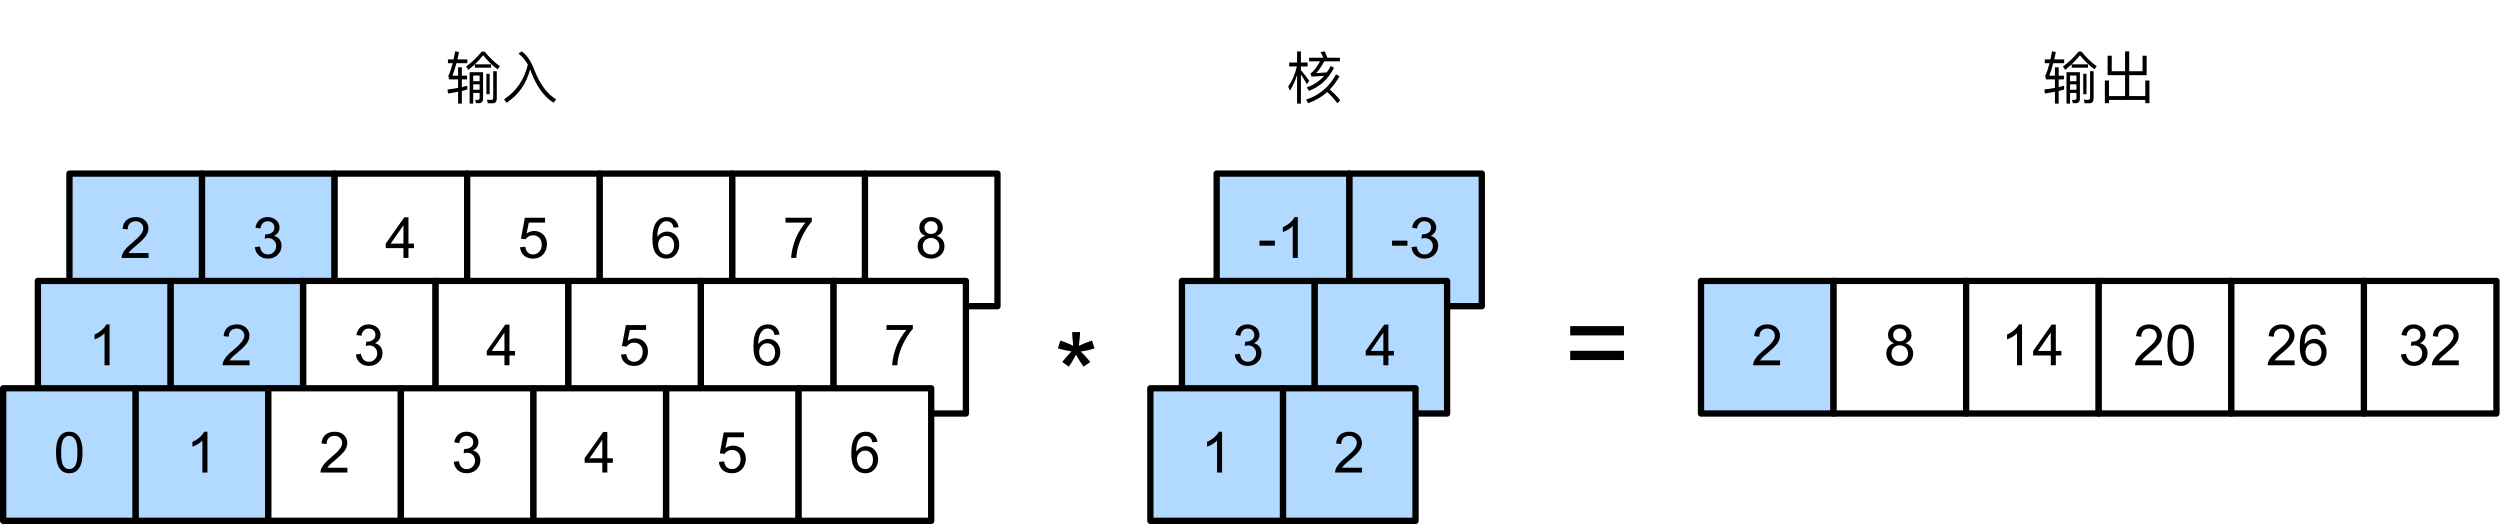
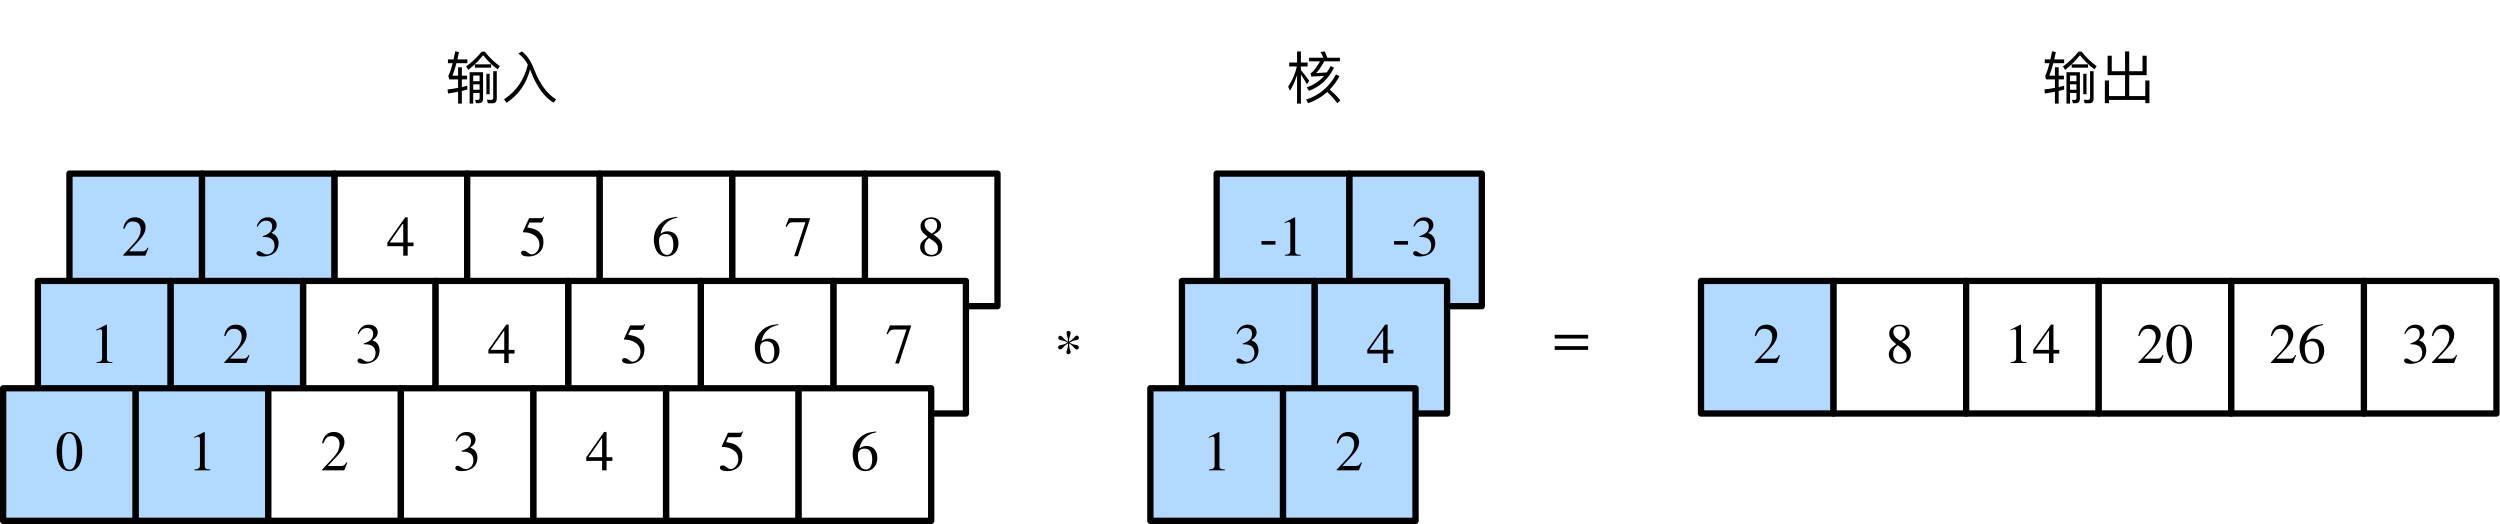
<svg xmlns="http://www.w3.org/2000/svg" xmlns:xlink="http://www.w3.org/1999/xlink" width="396pt" height="83pt" viewBox="0 0 396 83" version="1.1">
  <defs>
    <g>
      <symbol overflow="visible" id="glyph0-0">
-         <path style="stroke:none;" d="M 1.125 0 L 1.125 -5.625 L 5.625 -5.625 L 5.625 0 Z M 1.266 -0.141 L 5.484 -0.141 L 5.484 -5.484 L 1.266 -5.484 Z M 1.266 -0.141 " />
+         <path style="stroke:none;" d="" />
      </symbol>
      <symbol overflow="visible" id="glyph0-1">
-         <path style="stroke:none;" d="M 0.281 -1.938 L 0.281 -2.734 L 2.719 -2.734 L 2.719 -1.938 Z M 0.281 -1.938 " />
+         <path style="stroke:none;" d="M 2.562 -1.75 L 2.562 -2.312 L 0.344 -2.312 L 0.344 -1.75 Z M 2.562 -1.75 " />
      </symbol>
      <symbol overflow="visible" id="glyph0-2">
-         <path style="stroke:none;" d="M 0.375 -1.703 L 1.172 -1.812 C 1.266 -1.363 1.414 -1.039 1.625 -0.844 C 1.844 -0.645 2.113 -0.547 2.438 -0.547 C 2.801 -0.547 3.109 -0.672 3.359 -0.922 C 3.617 -1.18 3.75 -1.504 3.75 -1.891 C 3.75 -2.254 3.629 -2.551 3.391 -2.781 C 3.16 -3.02 2.863 -3.141 2.5 -3.141 C 2.344 -3.141 2.156 -3.109 1.938 -3.047 L 2.031 -3.75 C 2.082 -3.738 2.125 -3.734 2.156 -3.734 C 2.488 -3.734 2.789 -3.82 3.062 -4 C 3.332 -4.176 3.469 -4.445 3.469 -4.812 C 3.469 -5.102 3.367 -5.344 3.172 -5.531 C 2.973 -5.719 2.719 -5.812 2.406 -5.812 C 2.102 -5.812 1.848 -5.711 1.641 -5.516 C 1.441 -5.328 1.312 -5.039 1.25 -4.656 L 0.453 -4.797 C 0.555 -5.328 0.773 -5.738 1.109 -6.031 C 1.453 -6.32 1.879 -6.469 2.391 -6.469 C 2.742 -6.469 3.066 -6.391 3.359 -6.234 C 3.66 -6.086 3.891 -5.883 4.047 -5.625 C 4.203 -5.363 4.281 -5.086 4.281 -4.797 C 4.281 -4.516 4.203 -4.258 4.047 -4.031 C 3.898 -3.801 3.68 -3.617 3.391 -3.484 C 3.773 -3.398 4.07 -3.219 4.281 -2.938 C 4.488 -2.664 4.594 -2.32 4.594 -1.906 C 4.594 -1.344 4.383 -0.863 3.969 -0.469 C 3.562 -0.082 3.047 0.109 2.422 0.109 C 1.859 0.109 1.391 -0.055 1.016 -0.391 C 0.641 -0.723 0.426 -1.16 0.375 -1.703 Z M 0.375 -1.703 " />
+         <path style="stroke:none;" d="M 0.547 -4.594 C 0.922 -5.25 1.328 -5.547 1.891 -5.547 C 2.484 -5.547 2.859 -5.234 2.859 -4.625 C 2.859 -4.078 2.578 -3.672 2.141 -3.422 C 1.953 -3.312 1.719 -3.219 1.375 -3.094 L 1.375 -2.969 C 1.891 -2.969 2.094 -2.938 2.297 -2.875 C 2.922 -2.703 3.234 -2.266 3.234 -1.578 C 3.234 -0.812 2.734 -0.203 2.062 -0.203 C 1.812 -0.203 1.625 -0.25 1.281 -0.484 C 1.031 -0.656 0.891 -0.719 0.734 -0.719 C 0.531 -0.719 0.375 -0.578 0.375 -0.391 C 0.375 -0.062 0.719 0.125 1.375 0.125 C 2.172 0.125 3.031 -0.141 3.469 -0.719 C 3.719 -1.047 3.875 -1.5 3.875 -1.969 C 3.875 -2.438 3.734 -2.859 3.484 -3.125 C 3.297 -3.328 3.125 -3.438 2.734 -3.609 C 3.344 -3.969 3.578 -4.422 3.578 -4.844 C 3.578 -5.594 3 -6.078 2.172 -6.078 C 1.234 -6.078 0.672 -5.484 0.406 -4.625 Z M 0.547 -4.594 " />
      </symbol>
      <symbol overflow="visible" id="glyph0-3">
-         <path style="stroke:none;" d="M 3.359 0 L 2.562 0 L 2.562 -5.047 C 2.375 -4.859 2.125 -4.672 1.812 -4.484 C 1.5 -4.305 1.223 -4.176 0.984 -4.094 L 0.984 -4.859 C 1.422 -5.055 1.805 -5.301 2.141 -5.594 C 2.473 -5.895 2.707 -6.188 2.844 -6.469 L 3.359 -6.469 Z M 3.359 0 " />
+         <path style="stroke:none;" d="M 3.547 0 L 3.547 -0.141 C 2.875 -0.141 2.688 -0.297 2.688 -0.688 L 2.688 -6.062 L 2.609 -6.078 L 1 -5.266 L 1 -5.141 L 1.234 -5.234 C 1.406 -5.297 1.562 -5.344 1.641 -5.344 C 1.844 -5.344 1.922 -5.203 1.922 -4.891 L 1.922 -0.859 C 1.922 -0.359 1.734 -0.172 1.062 -0.141 L 1.062 0 Z M 3.547 0 " />
      </symbol>
      <symbol overflow="visible" id="glyph0-4">
-         <path style="stroke:none;" d="M 4.531 -0.766 L 4.531 0 L 0.266 0 C 0.266 -0.188 0.297 -0.367 0.359 -0.547 C 0.473 -0.836 0.648 -1.125 0.891 -1.406 C 1.129 -1.688 1.473 -2.008 1.922 -2.375 C 2.617 -2.957 3.086 -3.414 3.328 -3.75 C 3.578 -4.082 3.703 -4.398 3.703 -4.703 C 3.703 -5.016 3.586 -5.273 3.359 -5.484 C 3.141 -5.703 2.852 -5.812 2.5 -5.812 C 2.113 -5.812 1.805 -5.695 1.578 -5.469 C 1.348 -5.238 1.234 -4.922 1.234 -4.516 L 0.422 -4.609 C 0.473 -5.211 0.68 -5.672 1.047 -5.984 C 1.41 -6.305 1.898 -6.469 2.516 -6.469 C 3.129 -6.469 3.613 -6.297 3.969 -5.953 C 4.332 -5.609 4.516 -5.188 4.516 -4.688 C 4.516 -4.426 4.461 -4.172 4.359 -3.922 C 4.254 -3.672 4.078 -3.406 3.828 -3.125 C 3.586 -2.852 3.188 -2.477 2.625 -2 C 2.145 -1.602 1.836 -1.332 1.703 -1.188 C 1.566 -1.039 1.457 -0.898 1.375 -0.766 Z M 4.531 -0.766 " />
+         <path style="stroke:none;" d="M 4.266 -1.234 L 4.141 -1.281 C 3.844 -0.781 3.656 -0.688 3.281 -0.688 L 1.172 -0.688 L 2.656 -2.266 C 3.453 -3.109 3.812 -3.781 3.812 -4.5 C 3.812 -5.391 3.156 -6.078 2.141 -6.078 C 1.031 -6.078 0.453 -5.344 0.266 -4.297 L 0.453 -4.25 C 0.812 -5.125 1.141 -5.422 1.781 -5.422 C 2.547 -5.422 3.031 -4.969 3.031 -4.156 C 3.031 -3.391 2.703 -2.703 1.859 -1.812 L 0.266 -0.109 L 0.266 0 L 3.781 0 Z M 4.266 -1.234 " />
      </symbol>
      <symbol overflow="visible" id="glyph0-5">
-         <path style="stroke:none;" d="M 2.906 0 L 2.906 -1.547 L 0.109 -1.547 L 0.109 -2.266 L 3.047 -6.438 L 3.703 -6.438 L 3.703 -2.266 L 4.578 -2.266 L 4.578 -1.547 L 3.703 -1.547 L 3.703 0 Z M 2.906 -2.266 L 2.906 -5.172 L 0.891 -2.266 Z M 2.906 -2.266 " />
+         <path style="stroke:none;" d="M 4.25 -1.5 L 4.25 -2.078 L 3.328 -2.078 L 3.328 -6.078 L 2.938 -6.078 L 0.109 -2.078 L 0.109 -1.5 L 2.625 -1.5 L 2.625 0 L 3.328 0 L 3.328 -1.5 Z M 2.625 -2.078 L 0.469 -2.078 L 2.625 -5.172 Z M 2.625 -2.078 " />
      </symbol>
      <symbol overflow="visible" id="glyph0-6">
-         <path style="stroke:none;" d="M 0.375 -1.688 L 1.203 -1.766 C 1.266 -1.359 1.406 -1.051 1.625 -0.844 C 1.852 -0.645 2.125 -0.547 2.438 -0.547 C 2.82 -0.547 3.145 -0.688 3.406 -0.969 C 3.676 -1.258 3.812 -1.641 3.812 -2.109 C 3.812 -2.566 3.68 -2.926 3.422 -3.188 C 3.172 -3.445 2.844 -3.578 2.438 -3.578 C 2.176 -3.578 1.941 -3.516 1.734 -3.391 C 1.535 -3.273 1.375 -3.129 1.25 -2.953 L 0.516 -3.047 L 1.141 -6.359 L 4.344 -6.359 L 4.344 -5.594 L 1.766 -5.594 L 1.422 -3.875 C 1.805 -4.133 2.211 -4.266 2.641 -4.266 C 3.203 -4.266 3.676 -4.07 4.062 -3.688 C 4.445 -3.301 4.641 -2.801 4.641 -2.188 C 4.641 -1.602 4.473 -1.098 4.141 -0.672 C 3.723 -0.148 3.156 0.109 2.438 0.109 C 1.852 0.109 1.375 -0.051 1 -0.375 C 0.633 -0.707 0.426 -1.145 0.375 -1.688 Z M 0.375 -1.688 " />
+         <path style="stroke:none;" d="M 3.938 -6.125 L 3.859 -6.188 C 3.719 -6 3.641 -5.953 3.422 -5.953 L 1.562 -5.953 L 0.578 -3.828 C 0.578 -3.828 0.578 -3.797 0.578 -3.781 C 0.578 -3.719 0.609 -3.703 0.688 -3.703 C 1.547 -3.703 2.172 -3.422 2.594 -3.078 C 3 -2.75 3.203 -2.297 3.203 -1.734 C 3.203 -0.953 2.625 -0.203 1.984 -0.203 C 1.812 -0.203 1.609 -0.281 1.344 -0.5 C 1.062 -0.734 0.891 -0.781 0.688 -0.781 C 0.438 -0.781 0.281 -0.656 0.281 -0.438 C 0.281 -0.094 0.75 0.125 1.422 0.125 C 2.031 0.125 2.531 -0.016 2.953 -0.312 C 3.562 -0.766 3.828 -1.328 3.828 -2.188 C 3.828 -2.656 3.75 -3 3.516 -3.328 C 3 -4.047 2.562 -4.234 1.266 -4.484 L 1.625 -5.25 L 3.375 -5.25 C 3.516 -5.25 3.594 -5.297 3.625 -5.359 Z M 3.938 -6.125 " />
      </symbol>
      <symbol overflow="visible" id="glyph0-7">
-         <path style="stroke:none;" d="M 1.594 -3.5 C 1.258 -3.613 1.016 -3.781 0.859 -4 C 0.703 -4.227 0.625 -4.5 0.625 -4.812 C 0.625 -5.281 0.789 -5.672 1.125 -5.984 C 1.469 -6.305 1.914 -6.469 2.469 -6.469 C 3.031 -6.469 3.484 -6.301 3.828 -5.969 C 4.172 -5.645 4.344 -5.25 4.344 -4.781 C 4.344 -4.488 4.266 -4.227 4.109 -4 C 3.953 -3.781 3.711 -3.613 3.391 -3.5 C 3.785 -3.363 4.086 -3.148 4.297 -2.859 C 4.504 -2.578 4.609 -2.238 4.609 -1.844 C 4.609 -1.289 4.41 -0.828 4.016 -0.453 C 3.629 -0.078 3.117 0.109 2.484 0.109 C 1.848 0.109 1.332 -0.078 0.938 -0.453 C 0.551 -0.828 0.359 -1.297 0.359 -1.859 C 0.359 -2.273 0.461 -2.625 0.672 -2.906 C 0.891 -3.195 1.195 -3.395 1.594 -3.5 Z M 1.438 -4.828 C 1.438 -4.523 1.531 -4.273 1.719 -4.078 C 1.914 -3.891 2.172 -3.797 2.484 -3.797 C 2.797 -3.797 3.047 -3.891 3.234 -4.078 C 3.43 -4.273 3.531 -4.516 3.531 -4.797 C 3.531 -5.078 3.43 -5.316 3.234 -5.516 C 3.035 -5.711 2.785 -5.812 2.484 -5.812 C 2.18 -5.812 1.93 -5.711 1.734 -5.516 C 1.535 -5.328 1.438 -5.098 1.438 -4.828 Z M 1.172 -1.859 C 1.172 -1.629 1.223 -1.41 1.328 -1.203 C 1.441 -0.992 1.602 -0.832 1.812 -0.719 C 2.02 -0.602 2.25 -0.547 2.5 -0.547 C 2.875 -0.547 3.18 -0.664 3.422 -0.906 C 3.672 -1.145 3.797 -1.453 3.797 -1.828 C 3.797 -2.211 3.672 -2.531 3.422 -2.781 C 3.172 -3.031 2.852 -3.156 2.469 -3.156 C 2.094 -3.156 1.781 -3.031 1.531 -2.781 C 1.289 -2.531 1.172 -2.223 1.172 -1.859 Z M 1.172 -1.859 " />
+         <path style="stroke:none;" d="M 4 -1.391 C 4 -2.109 3.719 -2.594 2.609 -3.344 C 3.5 -3.812 3.812 -4.125 3.812 -4.797 C 3.812 -5.5 3.188 -6.078 2.297 -6.078 C 1.312 -6.078 0.562 -5.547 0.562 -4.688 C 0.562 -4.094 0.75 -3.75 1.672 -2.984 C 0.719 -2.312 0.5 -1.969 0.5 -1.344 C 0.5 -0.5 1.219 0.125 2.234 0.125 C 3.312 0.125 4 -0.469 4 -1.391 Z M 3.188 -4.797 C 3.188 -4.234 2.969 -3.859 2.344 -3.5 C 1.562 -3.969 1.219 -4.391 1.219 -4.938 C 1.219 -5.5 1.609 -5.828 2.219 -5.828 C 2.828 -5.828 3.188 -5.422 3.188 -4.797 Z M 2.438 -2.453 C 3.047 -2.031 3.328 -1.672 3.328 -1.109 C 3.328 -0.531 2.922 -0.125 2.328 -0.125 C 1.641 -0.125 1.188 -0.594 1.188 -1.422 C 1.188 -2 1.375 -2.375 1.906 -2.812 Z M 2.438 -2.453 " />
      </symbol>
      <symbol overflow="visible" id="glyph0-8">
-         <path style="stroke:none;" d="M 4.484 -4.859 L 3.688 -4.797 C 3.625 -5.109 3.523 -5.336 3.391 -5.484 C 3.18 -5.703 2.922 -5.812 2.609 -5.812 C 2.348 -5.812 2.125 -5.742 1.938 -5.609 C 1.688 -5.422 1.488 -5.156 1.344 -4.812 C 1.207 -4.469 1.133 -3.973 1.125 -3.328 C 1.312 -3.609 1.539 -3.816 1.812 -3.953 C 2.094 -4.098 2.383 -4.172 2.688 -4.172 C 3.219 -4.172 3.664 -3.977 4.031 -3.594 C 4.406 -3.207 4.594 -2.707 4.594 -2.094 C 4.594 -1.688 4.504 -1.305 4.328 -0.953 C 4.148 -0.609 3.91 -0.344 3.609 -0.156 C 3.305 0.02 2.961 0.109 2.578 0.109 C 1.922 0.109 1.383 -0.129 0.969 -0.609 C 0.551 -1.098 0.344 -1.898 0.344 -3.016 C 0.344 -4.254 0.57 -5.16 1.031 -5.734 C 1.426 -6.223 1.969 -6.469 2.656 -6.469 C 3.156 -6.469 3.566 -6.32 3.891 -6.031 C 4.211 -5.75 4.41 -5.359 4.484 -4.859 Z M 1.25 -2.094 C 1.25 -1.812 1.305 -1.547 1.422 -1.297 C 1.535 -1.055 1.695 -0.867 1.906 -0.734 C 2.113 -0.609 2.332 -0.547 2.562 -0.547 C 2.895 -0.547 3.18 -0.676 3.422 -0.938 C 3.66 -1.207 3.781 -1.578 3.781 -2.047 C 3.781 -2.492 3.66 -2.844 3.422 -3.094 C 3.191 -3.352 2.895 -3.484 2.531 -3.484 C 2.176 -3.484 1.875 -3.352 1.625 -3.094 C 1.375 -2.844 1.25 -2.508 1.25 -2.094 Z M 1.25 -2.094 " />
+         <path style="stroke:none;" d="M 4.016 -6.156 C 2.766 -6.016 2.062 -5.812 1.281 -5 C 0.641 -4.344 0.312 -3.484 0.312 -2.516 C 0.312 -1.875 0.484 -1.234 0.734 -0.781 C 1.047 -0.203 1.609 0.125 2.328 0.125 C 2.922 0.125 3.422 -0.109 3.75 -0.531 C 4.047 -0.891 4.219 -1.391 4.219 -1.969 C 4.219 -3.125 3.562 -3.859 2.516 -3.859 C 2.109 -3.859 1.812 -3.781 1.375 -3.453 C 1.609 -4.812 2.625 -5.781 4.031 -6.016 Z M 3.406 -1.688 C 3.406 -0.781 3.062 -0.125 2.422 -0.125 C 1.578 -0.125 1.141 -1.031 1.141 -2.391 C 1.141 -3.219 1.672 -3.438 2.188 -3.438 C 3.031 -3.438 3.406 -2.844 3.406 -1.688 Z M 3.406 -1.688 " />
      </symbol>
      <symbol overflow="visible" id="glyph0-9">
-         <path style="stroke:none;" d="M 0.422 -5.594 L 0.422 -6.359 L 4.594 -6.359 L 4.594 -5.75 C 4.188 -5.312 3.781 -4.727 3.375 -4 C 2.969 -3.281 2.656 -2.535 2.438 -1.766 C 2.281 -1.234 2.18 -0.645 2.141 0 L 1.328 0 C 1.336 -0.508 1.438 -1.117 1.625 -1.828 C 1.812 -2.547 2.082 -3.238 2.438 -3.906 C 2.801 -4.57 3.18 -5.133 3.578 -5.594 Z M 0.422 -5.594 " />
+         <path style="stroke:none;" d="M 4.047 -5.812 L 4.047 -5.953 L 0.719 -5.953 L 0.188 -4.641 L 0.344 -4.547 C 0.719 -5.172 0.875 -5.297 1.391 -5.297 L 3.328 -5.297 L 1.547 0.078 L 2.141 0.078 Z M 4.047 -5.812 " />
      </symbol>
      <symbol overflow="visible" id="glyph0-10">
-         <path style="stroke:none;" d="M 0.375 -3.172 C 0.375 -3.93 0.453 -4.547 0.609 -5.016 C 0.766 -5.484 0.992 -5.844 1.297 -6.094 C 1.609 -6.344 2 -6.469 2.469 -6.469 C 2.82 -6.469 3.129 -6.395 3.391 -6.25 C 3.648 -6.113 3.863 -5.914 4.031 -5.656 C 4.195 -5.395 4.328 -5.078 4.422 -4.703 C 4.523 -4.328 4.578 -3.816 4.578 -3.172 C 4.578 -2.422 4.5 -1.812 4.344 -1.344 C 4.188 -0.883 3.953 -0.523 3.641 -0.266 C 3.336 -0.016 2.945 0.109 2.469 0.109 C 1.852 0.109 1.367 -0.113 1.016 -0.562 C 0.586 -1.094 0.375 -1.961 0.375 -3.172 Z M 1.188 -3.172 C 1.188 -2.117 1.305 -1.414 1.547 -1.062 C 1.797 -0.719 2.102 -0.547 2.469 -0.547 C 2.832 -0.547 3.141 -0.719 3.391 -1.062 C 3.641 -1.414 3.766 -2.117 3.766 -3.172 C 3.766 -4.234 3.641 -4.938 3.391 -5.281 C 3.141 -5.633 2.832 -5.812 2.469 -5.812 C 2.102 -5.812 1.812 -5.66 1.594 -5.359 C 1.32 -4.961 1.188 -4.234 1.188 -3.172 Z M 1.188 -3.172 " />
+         <path style="stroke:none;" d="M 2.406 -4.234 C 2.859 -4.484 3.031 -4.547 3.422 -4.609 C 3.766 -4.656 3.891 -4.766 3.891 -5 C 3.891 -5.203 3.75 -5.344 3.562 -5.344 C 3.359 -5.344 3.078 -4.969 2.859 -4.75 C 2.688 -4.594 2.594 -4.516 2.344 -4.375 L 2.344 -4.594 C 2.344 -4.812 2.391 -5.047 2.5 -5.344 C 2.562 -5.516 2.594 -5.656 2.594 -5.766 C 2.594 -5.938 2.438 -6.078 2.266 -6.078 C 2.078 -6.078 1.938 -5.953 1.938 -5.781 C 1.938 -5.656 1.969 -5.5 2.031 -5.312 C 2.125 -5.016 2.172 -4.734 2.172 -4.484 L 2.172 -4.375 C 1.828 -4.562 1.656 -4.703 1.375 -5.031 C 1.172 -5.25 1.078 -5.312 0.922 -5.312 C 0.75 -5.312 0.625 -5.172 0.625 -4.984 C 0.625 -4.766 0.797 -4.656 1.234 -4.578 C 1.531 -4.516 1.766 -4.453 2.109 -4.234 C 1.734 -4.016 1.594 -3.953 1.172 -3.875 C 0.781 -3.812 0.609 -3.703 0.609 -3.469 C 0.609 -3.281 0.734 -3.156 0.938 -3.156 C 1.094 -3.156 1.172 -3.203 1.328 -3.375 C 1.594 -3.672 1.609 -3.688 1.703 -3.781 C 1.797 -3.859 1.859 -3.906 2.172 -4.109 L 2.172 -4.016 C 2.172 -3.641 2.141 -3.422 2.031 -3.125 C 1.969 -2.969 1.922 -2.812 1.922 -2.703 C 1.922 -2.531 2.062 -2.391 2.234 -2.391 C 2.422 -2.391 2.594 -2.562 2.594 -2.734 C 2.594 -2.797 2.562 -2.906 2.516 -3.031 C 2.406 -3.344 2.344 -3.672 2.344 -4.016 L 2.344 -4.109 L 2.406 -4.062 C 2.594 -3.938 2.797 -3.828 3.031 -3.531 C 3.266 -3.266 3.406 -3.141 3.578 -3.141 C 3.766 -3.141 3.891 -3.297 3.891 -3.484 C 3.891 -3.719 3.75 -3.812 3.359 -3.875 C 3.031 -3.938 2.734 -4.016 2.5 -4.188 Z M 2.406 -4.234 " />
+       </symbol>
+       <symbol overflow="visible" id="glyph0-11">
+         <path style="stroke:none;" d="M 5.734 -2.875 L 5.734 -3.469 L 0.438 -3.469 L 0.438 -2.875 Z M 5.734 -1.078 L 5.734 -1.672 L 0.438 -1.672 L 0.438 -1.078 Z M 5.734 -1.078 " />
+       </symbol>
+       <symbol overflow="visible" id="glyph0-12">
+         <path style="stroke:none;" d="M 4.281 -2.969 C 4.281 -4.812 3.469 -6.078 2.281 -6.078 C 0.844 -6.078 0.219 -4.609 0.219 -3.031 C 0.219 -1.547 0.719 0.125 2.25 0.125 C 3.719 0.125 4.281 -1.422 4.281 -2.969 Z M 3.422 -2.922 C 3.422 -1.141 3.016 -0.109 2.25 -0.109 C 1.469 -0.109 1.078 -1.141 1.078 -2.969 C 1.078 -4.781 1.484 -5.844 2.234 -5.844 C 3.031 -5.844 3.422 -4.797 3.422 -2.922 Z M 3.422 -2.922 " />
      </symbol>
      <symbol overflow="visible" id="glyph1-0">
-         <path style="stroke:none;" d="M 2.25 0 L 2.25 -11.25 L 11.25 -11.25 L 11.25 0 Z M 2.531 -0.281 L 10.969 -0.281 L 10.969 -10.969 L 2.531 -10.969 Z M 2.531 -0.281 " />
+         <path style="stroke:none;" d="" />
      </symbol>
      <symbol overflow="visible" id="glyph1-1">
-         <path style="stroke:none;" d="M 0.562 -10.516 L 0.969 -11.766 C 1.895 -11.441 2.57 -11.16 3 -10.922 C 2.883 -11.973 2.828 -12.703 2.828 -13.109 L 4.094 -13.109 C 4.07 -12.523 4.004 -11.797 3.891 -10.922 C 4.492 -11.223 5.188 -11.504 5.969 -11.766 L 6.375 -10.516 C 5.625 -10.273 4.895 -10.113 4.188 -10.031 C 4.539 -9.719 5.047 -9.164 5.703 -8.375 L 4.641 -7.625 C 4.297 -8.082 3.895 -8.711 3.438 -9.516 C 3 -8.68 2.617 -8.051 2.297 -7.625 L 1.25 -8.375 C 1.938 -9.207 2.426 -9.758 2.719 -10.031 C 1.957 -10.176 1.238 -10.336 0.562 -10.516 Z M 0.562 -10.516 " />
+         <path style="stroke:none;" d="M 2.062 -4.844 L 2.062 -3.516 L 1.172 -3.516 C 1.391 -4.094 1.609 -4.75 1.797 -5.484 L 3.531 -5.484 L 3.531 -6.094 L 1.953 -6.094 C 2.031 -6.453 2.109 -6.844 2.203 -7.25 L 1.609 -7.375 C 1.516 -6.938 1.438 -6.5 1.344 -6.094 L 0.453 -6.094 L 0.453 -5.484 L 1.203 -5.484 C 1 -4.688 0.781 -4 0.516 -3.469 L 0.656 -2.922 L 2.062 -2.922 L 2.062 -1.578 C 1.531 -1.484 0.984 -1.391 0.391 -1.328 L 0.469 -0.688 C 1.016 -0.781 1.547 -0.859 2.062 -0.969 L 2.062 0.906 L 2.656 0.906 L 2.656 -1.094 L 3.516 -1.312 L 3.516 -1.922 C 3.25 -1.859 2.969 -1.781 2.656 -1.703 L 2.656 -2.922 L 3.484 -2.922 L 3.484 -3.516 L 2.656 -3.516 L 2.656 -4.844 Z M 4.719 -5.312 L 4.719 -4.781 L 7.297 -4.781 L 7.297 -5.312 L 4.719 -5.312 C 5.172 -5.75 5.609 -6.234 6.031 -6.75 C 6.719 -5.875 7.484 -5.125 8.328 -4.516 L 8.672 -5.016 C 7.859 -5.594 7.062 -6.359 6.266 -7.328 L 5.812 -7.328 C 5.078 -6.438 4.25 -5.641 3.328 -4.969 L 3.688 -4.422 C 4.031 -4.703 4.375 -5 4.719 -5.312 Z M 5.344 0.844 C 5.781 0.844 6.016 0.609 6.016 0.141 L 6.016 -4.062 L 3.891 -4.062 L 3.891 0.906 L 4.453 0.906 L 4.453 -0.781 L 5.469 -0.781 L 5.469 0.031 C 5.469 0.219 5.359 0.328 5.172 0.328 L 4.766 0.312 L 4.906 0.844 Z M 4.453 -1.281 L 4.453 -2.141 L 5.469 -2.141 L 5.469 -1.281 Z M 4.453 -2.641 L 4.453 -3.531 L 5.469 -3.531 L 5.469 -2.641 Z M 6.547 -3.812 L 6.547 -0.578 L 7.062 -0.578 L 7.062 -3.812 Z M 7.531 0.859 C 7.969 0.859 8.188 0.594 8.188 0.078 L 8.188 -4.219 L 7.625 -4.219 L 7.625 -0.062 C 7.625 0.188 7.531 0.328 7.328 0.328 C 7.109 0.328 6.875 0.312 6.641 0.281 L 6.766 0.859 Z M 7.531 0.859 " />
      </symbol>
      <symbol overflow="visible" id="glyph1-2">
-         <path style="stroke:none;" d="M 9.516 -7.578 L 1 -7.578 L 1 -9.047 L 9.516 -9.047 Z M 9.516 -3.672 L 1 -3.672 L 1 -5.141 L 9.516 -5.141 Z M 9.516 -3.672 " />
-       </symbol>
-       <symbol overflow="visible" id="glyph2-0">
-         <path style="stroke:none;" d="" />
-       </symbol>
-       <symbol overflow="visible" id="glyph2-1">
-         <path style="stroke:none;" d="M 2.062 -4.844 L 2.062 -3.516 L 1.172 -3.516 C 1.391 -4.094 1.609 -4.75 1.797 -5.484 L 3.531 -5.484 L 3.531 -6.094 L 1.953 -6.094 C 2.031 -6.453 2.109 -6.844 2.203 -7.25 L 1.609 -7.375 C 1.516 -6.938 1.438 -6.5 1.344 -6.094 L 0.453 -6.094 L 0.453 -5.484 L 1.203 -5.484 C 1 -4.688 0.781 -4 0.516 -3.469 L 0.656 -2.922 L 2.062 -2.922 L 2.062 -1.578 C 1.531 -1.484 0.984 -1.391 0.391 -1.328 L 0.469 -0.688 C 1.016 -0.781 1.547 -0.859 2.062 -0.969 L 2.062 0.906 L 2.656 0.906 L 2.656 -1.094 L 3.516 -1.312 L 3.516 -1.922 C 3.25 -1.859 2.969 -1.781 2.656 -1.703 L 2.656 -2.922 L 3.484 -2.922 L 3.484 -3.516 L 2.656 -3.516 L 2.656 -4.844 Z M 4.719 -5.312 L 4.719 -4.781 L 7.297 -4.781 L 7.297 -5.312 L 4.719 -5.312 C 5.172 -5.75 5.609 -6.234 6.031 -6.75 C 6.719 -5.875 7.484 -5.125 8.328 -4.516 L 8.672 -5.016 C 7.859 -5.594 7.062 -6.359 6.266 -7.328 L 5.812 -7.328 C 5.078 -6.438 4.25 -5.641 3.328 -4.969 L 3.688 -4.422 C 4.031 -4.703 4.375 -5 4.719 -5.312 Z M 5.344 0.844 C 5.781 0.844 6.016 0.609 6.016 0.141 L 6.016 -4.062 L 3.891 -4.062 L 3.891 0.906 L 4.453 0.906 L 4.453 -0.781 L 5.469 -0.781 L 5.469 0.031 C 5.469 0.219 5.359 0.328 5.172 0.328 L 4.766 0.312 L 4.906 0.844 Z M 4.453 -1.281 L 4.453 -2.141 L 5.469 -2.141 L 5.469 -1.281 Z M 4.453 -2.641 L 4.453 -3.531 L 5.469 -3.531 L 5.469 -2.641 Z M 6.547 -3.812 L 6.547 -0.578 L 7.062 -0.578 L 7.062 -3.812 Z M 7.531 0.859 C 7.969 0.859 8.188 0.594 8.188 0.078 L 8.188 -4.219 L 7.625 -4.219 L 7.625 -0.062 C 7.625 0.188 7.531 0.328 7.328 0.328 C 7.109 0.328 6.875 0.312 6.641 0.281 L 6.766 0.859 Z M 7.531 0.859 " />
-       </symbol>
-       <symbol overflow="visible" id="glyph2-2">
        <path style="stroke:none;" d="M 4.109 -5.266 C 3.531 -2.875 2.281 -1.031 0.344 0.219 L 0.734 0.781 C 2.625 -0.453 3.875 -2.219 4.469 -4.516 C 4.516 -4.406 4.547 -4.281 4.609 -4.125 C 5.531 -1.75 6.719 -0.109 8.188 0.766 L 8.594 0.25 C 7.156 -0.641 6.031 -2.172 5.188 -4.312 C 4.641 -5.781 3.953 -6.797 3.156 -7.359 L 2.625 -7.016 C 3.188 -6.594 3.688 -6.016 4.109 -5.266 Z M 4.109 -5.266 " />
      </symbol>
-       <symbol overflow="visible" id="glyph2-3">
+       <symbol overflow="visible" id="glyph1-3">
        <path style="stroke:none;" d="M 6.938 -4.219 L 4.828 -4.219 L 4.828 -7.359 L 4.172 -7.359 L 4.172 -4.219 L 2.062 -4.219 L 2.062 -6.672 L 1.406 -6.672 L 1.406 -3.594 L 4.172 -3.594 L 4.172 -0.281 L 1.625 -0.281 L 1.625 -2.75 L 0.969 -2.75 L 0.969 0.844 L 1.625 0.844 L 1.625 0.328 L 7.375 0.328 L 7.375 0.844 L 8.031 0.844 L 8.031 -2.75 L 7.375 -2.75 L 7.375 -0.281 L 4.828 -0.281 L 4.828 -3.594 L 7.594 -3.594 L 7.594 -6.672 L 6.938 -6.672 Z M 6.938 -4.219 " />
      </symbol>
-       <symbol overflow="visible" id="glyph2-4">
+       <symbol overflow="visible" id="glyph1-4">
        <path style="stroke:none;" d="M 2.344 -3.688 C 2.625 -3.297 2.938 -2.781 3.297 -2.156 L 3.656 -2.703 C 3.219 -3.328 2.781 -3.891 2.344 -4.391 L 2.344 -4.969 L 3.406 -4.969 L 3.406 -5.594 L 2.344 -5.594 L 2.344 -7.344 L 1.734 -7.344 L 1.734 -5.594 L 0.484 -5.594 L 0.484 -4.969 L 1.703 -4.969 C 1.438 -3.781 0.969 -2.719 0.328 -1.781 L 0.609 -1.125 C 1.062 -1.859 1.438 -2.688 1.734 -3.609 L 1.734 0.906 L 2.344 0.906 Z M 3.641 -6.359 L 3.641 -5.781 L 5.375 -5.781 C 4.812 -4.797 4.344 -4.188 3.984 -3.953 C 3.953 -3.938 3.922 -3.922 3.859 -3.906 L 4 -3.375 C 4.703 -3.406 5.375 -3.438 6.016 -3.469 C 5.281 -2.641 4.359 -2.047 3.281 -1.656 L 3.625 -1.109 C 5.375 -1.766 6.688 -2.984 7.594 -4.766 L 7.062 -5.047 C 6.891 -4.688 6.672 -4.359 6.438 -4.031 C 5.891 -3.984 5.312 -3.953 4.75 -3.922 C 5.125 -4.281 5.547 -4.906 6.047 -5.781 L 8.516 -5.781 L 8.516 -6.359 L 6.516 -6.359 C 6.391 -6.734 6.25 -7.078 6.125 -7.359 L 5.453 -7.25 C 5.609 -6.984 5.766 -6.688 5.891 -6.359 Z M 6.516 -0.922 C 7.188 -0.297 7.719 0.297 8.109 0.859 L 8.578 0.391 C 8.125 -0.188 7.562 -0.75 6.922 -1.328 C 7.5 -1.922 8.016 -2.625 8.453 -3.422 L 7.906 -3.719 C 6.844 -1.75 5.266 -0.406 3.156 0.281 L 3.5 0.844 C 4.656 0.438 5.656 -0.156 6.516 -0.922 Z M 6.516 -0.922 " />
      </symbol>
    </g>
  </defs>
  <g id="surface1">
-     <rect x="0" y="0" width="396" height="83" style="fill:rgb(100%,100%,100%);fill-opacity:1;stroke:none;" />
-     <rect x="0" y="0" width="396" height="83" style="fill:rgb(100%,100%,100%);fill-opacity:1;stroke:none;" />
    <path style="fill-rule:nonzero;fill:rgb(69.803%,85.097%,100%);fill-opacity:1;stroke-width:1;stroke-linecap:round;stroke-linejoin:round;stroke:rgb(0%,0%,0%);stroke-opacity:1;stroke-miterlimit:10;" d="M 216.719 -24.5 L 237.719 -24.5 L 237.719 -3.5 L 216.719 -3.5 Z M 216.719 -24.5 " transform="matrix(1,0,0,1,-3,52)" />
    <g style="fill:rgb(0%,0%,0%);fill-opacity:1;">
-       <use xlink:href="#glyph0-1" x="220.218" y="40.853" />
-       <use xlink:href="#glyph0-2" x="223.215" y="40.853" />
+       <use xlink:href="#glyph0-1" x="220.471" y="40.5" />
+       <use xlink:href="#glyph0-2" x="223.468" y="40.5" />
    </g>
    <path style="fill-rule:nonzero;fill:rgb(69.803%,85.097%,100%);fill-opacity:1;stroke-width:1;stroke-linecap:round;stroke-linejoin:round;stroke:rgb(0%,0%,0%);stroke-opacity:1;stroke-miterlimit:10;" d="M 195.719 -24.5 L 216.719 -24.5 L 216.719 -3.5 L 195.719 -3.5 Z M 195.719 -24.5 " transform="matrix(1,0,0,1,-3,52)" />
    <g style="fill:rgb(0%,0%,0%);fill-opacity:1;">
-       <use xlink:href="#glyph0-1" x="199.218" y="40.853" />
-       <use xlink:href="#glyph0-3" x="202.215" y="40.853" />
+       <use xlink:href="#glyph0-1" x="199.471" y="40.5" />
+       <use xlink:href="#glyph0-3" x="202.468" y="40.5" />
    </g>
    <path style="fill-rule:nonzero;fill:rgb(69.803%,85.097%,100%);fill-opacity:1;stroke-width:1;stroke-linecap:round;stroke-linejoin:round;stroke:rgb(0%,0%,0%);stroke-opacity:1;stroke-miterlimit:10;" d="M 14 -24.5 L 35 -24.5 L 35 -3.5 L 14 -3.5 Z M 14 -24.5 " transform="matrix(1,0,0,1,-3,52)" />
    <g style="fill:rgb(0%,0%,0%);fill-opacity:1;">
-       <use xlink:href="#glyph0-4" x="18.997" y="40.853" />
+       <use xlink:href="#glyph0-4" x="19.25" y="40.5" />
    </g>
    <path style="fill-rule:nonzero;fill:rgb(69.803%,85.097%,100%);fill-opacity:1;stroke-width:1;stroke-linecap:round;stroke-linejoin:round;stroke:rgb(0%,0%,0%);stroke-opacity:1;stroke-miterlimit:10;" d="M 35 -24.5 L 56 -24.5 L 56 -3.5 L 35 -3.5 Z M 35 -24.5 " transform="matrix(1,0,0,1,-3,52)" />
    <g style="fill:rgb(0%,0%,0%);fill-opacity:1;">
-       <use xlink:href="#glyph0-2" x="39.997" y="40.853" />
+       <use xlink:href="#glyph0-2" x="40.25" y="40.5" />
    </g>
    <path style="fill-rule:nonzero;fill:rgb(100%,100%,100%);fill-opacity:1;stroke-width:1;stroke-linecap:round;stroke-linejoin:round;stroke:rgb(0%,0%,0%);stroke-opacity:1;stroke-miterlimit:10;" d="M 56 -24.5 L 77 -24.5 L 77 -3.5 L 56 -3.5 Z M 56 -24.5 " transform="matrix(1,0,0,1,-3,52)" />
    <g style="fill:rgb(0%,0%,0%);fill-opacity:1;">
-       <use xlink:href="#glyph0-5" x="60.997" y="40.853" />
+       <use xlink:href="#glyph0-5" x="61.25" y="40.5" />
    </g>
    <path style="fill-rule:nonzero;fill:rgb(100%,100%,100%);fill-opacity:1;stroke-width:1;stroke-linecap:round;stroke-linejoin:round;stroke:rgb(0%,0%,0%);stroke-opacity:1;stroke-miterlimit:10;" d="M 77 -24.5 L 98 -24.5 L 98 -3.5 L 77 -3.5 Z M 77 -24.5 " transform="matrix(1,0,0,1,-3,52)" />
    <g style="fill:rgb(0%,0%,0%);fill-opacity:1;">
-       <use xlink:href="#glyph0-6" x="81.997" y="40.853" />
+       <use xlink:href="#glyph0-6" x="82.25" y="40.5" />
    </g>
    <path style="fill-rule:nonzero;fill:rgb(100%,100%,100%);fill-opacity:1;stroke-width:1;stroke-linecap:round;stroke-linejoin:round;stroke:rgb(0%,0%,0%);stroke-opacity:1;stroke-miterlimit:10;" d="M 140 -24.5 L 161 -24.5 L 161 -3.5 L 140 -3.5 Z M 140 -24.5 " transform="matrix(1,0,0,1,-3,52)" />
    <g style="fill:rgb(0%,0%,0%);fill-opacity:1;">
-       <use xlink:href="#glyph0-7" x="144.997" y="40.853" />
+       <use xlink:href="#glyph0-7" x="145.25" y="40.5" />
    </g>
    <path style="fill-rule:nonzero;fill:rgb(100%,100%,100%);fill-opacity:1;stroke-width:1;stroke-linecap:round;stroke-linejoin:round;stroke:rgb(0%,0%,0%);stroke-opacity:1;stroke-miterlimit:10;" d="M 98 -24.5 L 119 -24.5 L 119 -3.5 L 98 -3.5 Z M 98 -24.5 " transform="matrix(1,0,0,1,-3,52)" />
    <g style="fill:rgb(0%,0%,0%);fill-opacity:1;">
-       <use xlink:href="#glyph0-8" x="102.997" y="40.853" />
+       <use xlink:href="#glyph0-8" x="103.25" y="40.5" />
    </g>
    <path style="fill-rule:nonzero;fill:rgb(100%,100%,100%);fill-opacity:1;stroke-width:1;stroke-linecap:round;stroke-linejoin:round;stroke:rgb(0%,0%,0%);stroke-opacity:1;stroke-miterlimit:10;" d="M 119 -24.5 L 140 -24.5 L 140 -3.5 L 119 -3.5 Z M 119 -24.5 " transform="matrix(1,0,0,1,-3,52)" />
    <g style="fill:rgb(0%,0%,0%);fill-opacity:1;">
-       <use xlink:href="#glyph0-9" x="123.997" y="40.853" />
-     </g>
-     <g style="fill:rgb(0%,0%,0%);fill-opacity:1;">
-       <use xlink:href="#glyph1-1" x="167" y="65.706" />
-     </g>
-     <g style="fill:rgb(0%,0%,0%);fill-opacity:1;">
-       <use xlink:href="#glyph1-2" x="247.72" y="60.706" />
+       <use xlink:href="#glyph0-9" x="124.25" y="40.5" />
+     </g>
+     <g style="fill:rgb(0%,0%,0%);fill-opacity:1;">
+       <use xlink:href="#glyph0-10" x="167" y="58.5" />
+     </g>
+     <g style="fill:rgb(0%,0%,0%);fill-opacity:1;">
+       <use xlink:href="#glyph0-11" x="245.83" y="56.5" />
    </g>
    <path style="fill-rule:nonzero;fill:rgb(100%,100%,100%);fill-opacity:1;stroke-width:1;stroke-linecap:round;stroke-linejoin:round;stroke:rgb(0%,0%,0%);stroke-opacity:1;stroke-miterlimit:10;" d="M 135 -7.5 L 156 -7.5 L 156 13.5 L 135 13.5 Z M 135 -7.5 " transform="matrix(1,0,0,1,-3,52)" />
    <g style="fill:rgb(0%,0%,0%);fill-opacity:1;">
-       <use xlink:href="#glyph0-9" x="139.997" y="57.853" />
+       <use xlink:href="#glyph0-9" x="140.25" y="57.5" />
    </g>
    <path style="fill-rule:nonzero;fill:rgb(100%,100%,100%);fill-opacity:1;stroke-width:1;stroke-linecap:round;stroke-linejoin:round;stroke:rgb(0%,0%,0%);stroke-opacity:1;stroke-miterlimit:10;" d="M 51 -7.5 L 72 -7.5 L 72 13.5 L 51 13.5 Z M 51 -7.5 " transform="matrix(1,0,0,1,-3,52)" />
    <g style="fill:rgb(0%,0%,0%);fill-opacity:1;">
-       <use xlink:href="#glyph0-2" x="55.997" y="57.853" />
+       <use xlink:href="#glyph0-2" x="56.25" y="57.5" />
    </g>
    <path style="fill-rule:nonzero;fill:rgb(100%,100%,100%);fill-opacity:1;stroke-width:1;stroke-linecap:round;stroke-linejoin:round;stroke:rgb(0%,0%,0%);stroke-opacity:1;stroke-miterlimit:10;" d="M 114 -7.5 L 135 -7.5 L 135 13.5 L 114 13.5 Z M 114 -7.5 " transform="matrix(1,0,0,1,-3,52)" />
    <g style="fill:rgb(0%,0%,0%);fill-opacity:1;">
-       <use xlink:href="#glyph0-8" x="118.997" y="57.853" />
+       <use xlink:href="#glyph0-8" x="119.25" y="57.5" />
    </g>
    <path style="fill-rule:nonzero;fill:rgb(69.803%,85.097%,100%);fill-opacity:1;stroke-width:1;stroke-linecap:round;stroke-linejoin:round;stroke:rgb(0%,0%,0%);stroke-opacity:1;stroke-miterlimit:10;" d="M 30 -7.5 L 51 -7.5 L 51 13.5 L 30 13.5 Z M 30 -7.5 " transform="matrix(1,0,0,1,-3,52)" />
    <g style="fill:rgb(0%,0%,0%);fill-opacity:1;">
-       <use xlink:href="#glyph0-4" x="34.997" y="57.853" />
+       <use xlink:href="#glyph0-4" x="35.25" y="57.5" />
    </g>
    <path style="fill-rule:nonzero;fill:rgb(100%,100%,100%);fill-opacity:1;stroke-width:1;stroke-linecap:round;stroke-linejoin:round;stroke:rgb(0%,0%,0%);stroke-opacity:1;stroke-miterlimit:10;" d="M 93 -7.5 L 114 -7.5 L 114 13.5 L 93 13.5 Z M 93 -7.5 " transform="matrix(1,0,0,1,-3,52)" />
    <g style="fill:rgb(0%,0%,0%);fill-opacity:1;">
-       <use xlink:href="#glyph0-6" x="97.997" y="57.853" />
+       <use xlink:href="#glyph0-6" x="98.25" y="57.5" />
    </g>
    <path style="fill-rule:nonzero;fill:rgb(69.803%,85.097%,100%);fill-opacity:1;stroke-width:1;stroke-linecap:round;stroke-linejoin:round;stroke:rgb(0%,0%,0%);stroke-opacity:1;stroke-miterlimit:10;" d="M 9 -7.5 L 30 -7.5 L 30 13.5 L 9 13.5 Z M 9 -7.5 " transform="matrix(1,0,0,1,-3,52)" />
    <g style="fill:rgb(0%,0%,0%);fill-opacity:1;">
-       <use xlink:href="#glyph0-3" x="13.997" y="57.853" />
+       <use xlink:href="#glyph0-3" x="14.25" y="57.5" />
    </g>
    <path style="fill-rule:nonzero;fill:rgb(100%,100%,100%);fill-opacity:1;stroke-width:1;stroke-linecap:round;stroke-linejoin:round;stroke:rgb(0%,0%,0%);stroke-opacity:1;stroke-miterlimit:10;" d="M 72 -7.5 L 93 -7.5 L 93 13.5 L 72 13.5 Z M 72 -7.5 " transform="matrix(1,0,0,1,-3,52)" />
    <g style="fill:rgb(0%,0%,0%);fill-opacity:1;">
-       <use xlink:href="#glyph0-5" x="76.997" y="57.853" />
+       <use xlink:href="#glyph0-5" x="77.25" y="57.5" />
    </g>
    <path style="fill-rule:nonzero;fill:rgb(69.803%,85.097%,100%);fill-opacity:1;stroke-width:1;stroke-linecap:round;stroke-linejoin:round;stroke:rgb(0%,0%,0%);stroke-opacity:1;stroke-miterlimit:10;" d="M 211.219 -7.5 L 232.219 -7.5 L 232.219 13.5 L 211.219 13.5 Z M 211.219 -7.5 " transform="matrix(1,0,0,1,-3,52)" />
    <g style="fill:rgb(0%,0%,0%);fill-opacity:1;">
-       <use xlink:href="#glyph0-5" x="216.217" y="57.853" />
+       <use xlink:href="#glyph0-5" x="216.47" y="57.5" />
    </g>
    <path style="fill-rule:nonzero;fill:rgb(69.803%,85.097%,100%);fill-opacity:1;stroke-width:1;stroke-linecap:round;stroke-linejoin:round;stroke:rgb(0%,0%,0%);stroke-opacity:1;stroke-miterlimit:10;" d="M 190.219 -7.5 L 211.219 -7.5 L 211.219 13.5 L 190.219 13.5 Z M 190.219 -7.5 " transform="matrix(1,0,0,1,-3,52)" />
    <g style="fill:rgb(0%,0%,0%);fill-opacity:1;">
-       <use xlink:href="#glyph0-2" x="195.217" y="57.853" />
+       <use xlink:href="#glyph0-2" x="195.47" y="57.5" />
    </g>
    <path style="fill-rule:nonzero;fill:rgb(100%,100%,100%);fill-opacity:1;stroke-width:1;stroke-linecap:round;stroke-linejoin:round;stroke:rgb(0%,0%,0%);stroke-opacity:1;stroke-miterlimit:10;" d="M 377.438 -7.5 L 398.438 -7.5 L 398.438 13.5 L 377.438 13.5 Z M 377.438 -7.5 " transform="matrix(1,0,0,1,-3,52)" />
    <g style="fill:rgb(0%,0%,0%);fill-opacity:1;">
-       <use xlink:href="#glyph0-2" x="379.934" y="57.853" />
-       <use xlink:href="#glyph0-4" x="384.94" y="57.853" />
+       <use xlink:href="#glyph0-2" x="380.439" y="57.5" />
+       <use xlink:href="#glyph0-4" x="384.939" y="57.5" />
    </g>
    <path style="fill-rule:nonzero;fill:rgb(69.803%,85.097%,100%);fill-opacity:1;stroke-width:1;stroke-linecap:round;stroke-linejoin:round;stroke:rgb(0%,0%,0%);stroke-opacity:1;stroke-miterlimit:10;" d="M 272.438 -7.5 L 293.438 -7.5 L 293.438 13.5 L 272.438 13.5 Z M 272.438 -7.5 " transform="matrix(1,0,0,1,-3,52)" />
    <g style="fill:rgb(0%,0%,0%);fill-opacity:1;">
-       <use xlink:href="#glyph0-4" x="277.437" y="57.853" />
+       <use xlink:href="#glyph0-4" x="277.689" y="57.5" />
    </g>
    <path style="fill-rule:nonzero;fill:rgb(100%,100%,100%);fill-opacity:1;stroke-width:1;stroke-linecap:round;stroke-linejoin:round;stroke:rgb(0%,0%,0%);stroke-opacity:1;stroke-miterlimit:10;" d="M 293.438 -7.5 L 314.438 -7.5 L 314.438 13.5 L 293.438 13.5 Z M 293.438 -7.5 " transform="matrix(1,0,0,1,-3,52)" />
    <g style="fill:rgb(0%,0%,0%);fill-opacity:1;">
-       <use xlink:href="#glyph0-7" x="298.437" y="57.853" />
+       <use xlink:href="#glyph0-7" x="298.689" y="57.5" />
    </g>
    <path style="fill-rule:nonzero;fill:rgb(100%,100%,100%);fill-opacity:1;stroke-width:1;stroke-linecap:round;stroke-linejoin:round;stroke:rgb(0%,0%,0%);stroke-opacity:1;stroke-miterlimit:10;" d="M 314.438 -7.5 L 335.438 -7.5 L 335.438 13.5 L 314.438 13.5 Z M 314.438 -7.5 " transform="matrix(1,0,0,1,-3,52)" />
    <g style="fill:rgb(0%,0%,0%);fill-opacity:1;">
-       <use xlink:href="#glyph0-3" x="316.934" y="57.853" />
-       <use xlink:href="#glyph0-5" x="321.94" y="57.853" />
+       <use xlink:href="#glyph0-3" x="317.439" y="57.5" />
+       <use xlink:href="#glyph0-5" x="321.939" y="57.5" />
    </g>
    <path style="fill-rule:nonzero;fill:rgb(100%,100%,100%);fill-opacity:1;stroke-width:1;stroke-linecap:round;stroke-linejoin:round;stroke:rgb(0%,0%,0%);stroke-opacity:1;stroke-miterlimit:10;" d="M 335.438 -7.5 L 356.438 -7.5 L 356.438 13.5 L 335.438 13.5 Z M 335.438 -7.5 " transform="matrix(1,0,0,1,-3,52)" />
    <g style="fill:rgb(0%,0%,0%);fill-opacity:1;">
-       <use xlink:href="#glyph0-4" x="337.934" y="57.853" />
-       <use xlink:href="#glyph0-10" x="342.94" y="57.853" />
+       <use xlink:href="#glyph0-4" x="338.439" y="57.5" />
+       <use xlink:href="#glyph0-12" x="342.939" y="57.5" />
    </g>
    <path style="fill-rule:nonzero;fill:rgb(100%,100%,100%);fill-opacity:1;stroke-width:1;stroke-linecap:round;stroke-linejoin:round;stroke:rgb(0%,0%,0%);stroke-opacity:1;stroke-miterlimit:10;" d="M 356.438 -7.5 L 377.438 -7.5 L 377.438 13.5 L 356.438 13.5 Z M 356.438 -7.5 " transform="matrix(1,0,0,1,-3,52)" />
    <g style="fill:rgb(0%,0%,0%);fill-opacity:1;">
-       <use xlink:href="#glyph0-4" x="358.934" y="57.853" />
-       <use xlink:href="#glyph0-8" x="363.94" y="57.853" />
+       <use xlink:href="#glyph0-4" x="359.439" y="57.5" />
+       <use xlink:href="#glyph0-8" x="363.939" y="57.5" />
    </g>
    <path style="fill-rule:nonzero;fill:rgb(69.803%,85.097%,100%);fill-opacity:1;stroke-width:1;stroke-linecap:round;stroke-linejoin:round;stroke:rgb(0%,0%,0%);stroke-opacity:1;stroke-miterlimit:10;" d="M 3.5 9.5 L 24.5 9.5 L 24.5 30.5 L 3.5 30.5 Z M 3.5 9.5 " transform="matrix(1,0,0,1,-3,52)" />
    <g style="fill:rgb(0%,0%,0%);fill-opacity:1;">
-       <use xlink:href="#glyph0-10" x="8.497" y="74.853" />
+       <use xlink:href="#glyph0-12" x="8.75" y="74.5" />
    </g>
    <path style="fill-rule:nonzero;fill:rgb(69.803%,85.097%,100%);fill-opacity:1;stroke-width:1;stroke-linecap:round;stroke-linejoin:round;stroke:rgb(0%,0%,0%);stroke-opacity:1;stroke-miterlimit:10;" d="M 24.5 9.5 L 45.5 9.5 L 45.5 30.5 L 24.5 30.5 Z M 24.5 9.5 " transform="matrix(1,0,0,1,-3,52)" />
    <g style="fill:rgb(0%,0%,0%);fill-opacity:1;">
-       <use xlink:href="#glyph0-3" x="29.497" y="74.853" />
+       <use xlink:href="#glyph0-3" x="29.75" y="74.5" />
    </g>
    <path style="fill-rule:nonzero;fill:rgb(100%,100%,100%);fill-opacity:1;stroke-width:1;stroke-linecap:round;stroke-linejoin:round;stroke:rgb(0%,0%,0%);stroke-opacity:1;stroke-miterlimit:10;" d="M 45.5 9.5 L 66.5 9.5 L 66.5 30.5 L 45.5 30.5 Z M 45.5 9.5 " transform="matrix(1,0,0,1,-3,52)" />
    <g style="fill:rgb(0%,0%,0%);fill-opacity:1;">
-       <use xlink:href="#glyph0-4" x="50.497" y="74.853" />
+       <use xlink:href="#glyph0-4" x="50.75" y="74.5" />
    </g>
    <path style="fill-rule:nonzero;fill:rgb(100%,100%,100%);fill-opacity:1;stroke-width:1;stroke-linecap:round;stroke-linejoin:round;stroke:rgb(0%,0%,0%);stroke-opacity:1;stroke-miterlimit:10;" d="M 66.5 9.5 L 87.5 9.5 L 87.5 30.5 L 66.5 30.5 Z M 66.5 9.5 " transform="matrix(1,0,0,1,-3,52)" />
    <g style="fill:rgb(0%,0%,0%);fill-opacity:1;">
-       <use xlink:href="#glyph0-2" x="71.497" y="74.853" />
+       <use xlink:href="#glyph0-2" x="71.75" y="74.5" />
    </g>
    <path style="fill-rule:nonzero;fill:rgb(100%,100%,100%);fill-opacity:1;stroke-width:1;stroke-linecap:round;stroke-linejoin:round;stroke:rgb(0%,0%,0%);stroke-opacity:1;stroke-miterlimit:10;" d="M 108.5 9.5 L 129.5 9.5 L 129.5 30.5 L 108.5 30.5 Z M 108.5 9.5 " transform="matrix(1,0,0,1,-3,52)" />
    <g style="fill:rgb(0%,0%,0%);fill-opacity:1;">
-       <use xlink:href="#glyph0-6" x="113.497" y="74.853" />
+       <use xlink:href="#glyph0-6" x="113.75" y="74.5" />
    </g>
    <path style="fill-rule:nonzero;fill:rgb(100%,100%,100%);fill-opacity:1;stroke-width:1;stroke-linecap:round;stroke-linejoin:round;stroke:rgb(0%,0%,0%);stroke-opacity:1;stroke-miterlimit:10;" d="M 129.5 9.5 L 150.5 9.5 L 150.5 30.5 L 129.5 30.5 Z M 129.5 9.5 " transform="matrix(1,0,0,1,-3,52)" />
    <g style="fill:rgb(0%,0%,0%);fill-opacity:1;">
-       <use xlink:href="#glyph0-8" x="134.497" y="74.853" />
+       <use xlink:href="#glyph0-8" x="134.75" y="74.5" />
    </g>
    <path style="fill-rule:nonzero;fill:rgb(100%,100%,100%);fill-opacity:1;stroke-width:1;stroke-linecap:round;stroke-linejoin:round;stroke:rgb(0%,0%,0%);stroke-opacity:1;stroke-miterlimit:10;" d="M 87.5 9.5 L 108.5 9.5 L 108.5 30.5 L 87.5 30.5 Z M 87.5 9.5 " transform="matrix(1,0,0,1,-3,52)" />
    <g style="fill:rgb(0%,0%,0%);fill-opacity:1;">
-       <use xlink:href="#glyph0-5" x="92.497" y="74.853" />
+       <use xlink:href="#glyph0-5" x="92.75" y="74.5" />
    </g>
    <path style="fill-rule:nonzero;fill:rgb(69.803%,85.097%,100%);fill-opacity:1;stroke-width:1;stroke-linecap:round;stroke-linejoin:round;stroke:rgb(0%,0%,0%);stroke-opacity:1;stroke-miterlimit:10;" d="M 206.219 9.5 L 227.219 9.5 L 227.219 30.5 L 206.219 30.5 Z M 206.219 9.5 " transform="matrix(1,0,0,1,-3,52)" />
    <g style="fill:rgb(0%,0%,0%);fill-opacity:1;">
-       <use xlink:href="#glyph0-4" x="211.217" y="74.853" />
+       <use xlink:href="#glyph0-4" x="211.47" y="74.5" />
    </g>
    <path style="fill-rule:nonzero;fill:rgb(69.803%,85.097%,100%);fill-opacity:1;stroke-width:1;stroke-linecap:round;stroke-linejoin:round;stroke:rgb(0%,0%,0%);stroke-opacity:1;stroke-miterlimit:10;" d="M 185.219 9.5 L 206.219 9.5 L 206.219 30.5 L 185.219 30.5 Z M 185.219 9.5 " transform="matrix(1,0,0,1,-3,52)" />
    <g style="fill:rgb(0%,0%,0%);fill-opacity:1;">
-       <use xlink:href="#glyph0-3" x="190.217" y="74.853" />
-     </g>
-     <g style="fill:rgb(0%,0%,0%);fill-opacity:1;">
-       <use xlink:href="#glyph2-1" x="70.5" y="15.5" />
-       <use xlink:href="#glyph2-2" x="79.5" y="15.5" />
-     </g>
-     <g style="fill:rgb(0%,0%,0%);fill-opacity:1;">
-       <use xlink:href="#glyph2-1" x="323.439" y="15.5" />
-       <use xlink:href="#glyph2-3" x="332.439" y="15.5" />
-     </g>
-     <g style="fill:rgb(0%,0%,0%);fill-opacity:1;">
-       <use xlink:href="#glyph2-4" x="203.72" y="15.5" />
+       <use xlink:href="#glyph0-3" x="190.47" y="74.5" />
+     </g>
+     <g style="fill:rgb(0%,0%,0%);fill-opacity:1;">
+       <use xlink:href="#glyph1-1" x="70.5" y="15.5" />
+       <use xlink:href="#glyph1-2" x="79.5" y="15.5" />
+     </g>
+     <g style="fill:rgb(0%,0%,0%);fill-opacity:1;">
+       <use xlink:href="#glyph1-1" x="323.439" y="15.5" />
+       <use xlink:href="#glyph1-3" x="332.439" y="15.5" />
+     </g>
+     <g style="fill:rgb(0%,0%,0%);fill-opacity:1;">
+       <use xlink:href="#glyph1-4" x="203.72" y="15.5" />
    </g>
  </g>
</svg>
